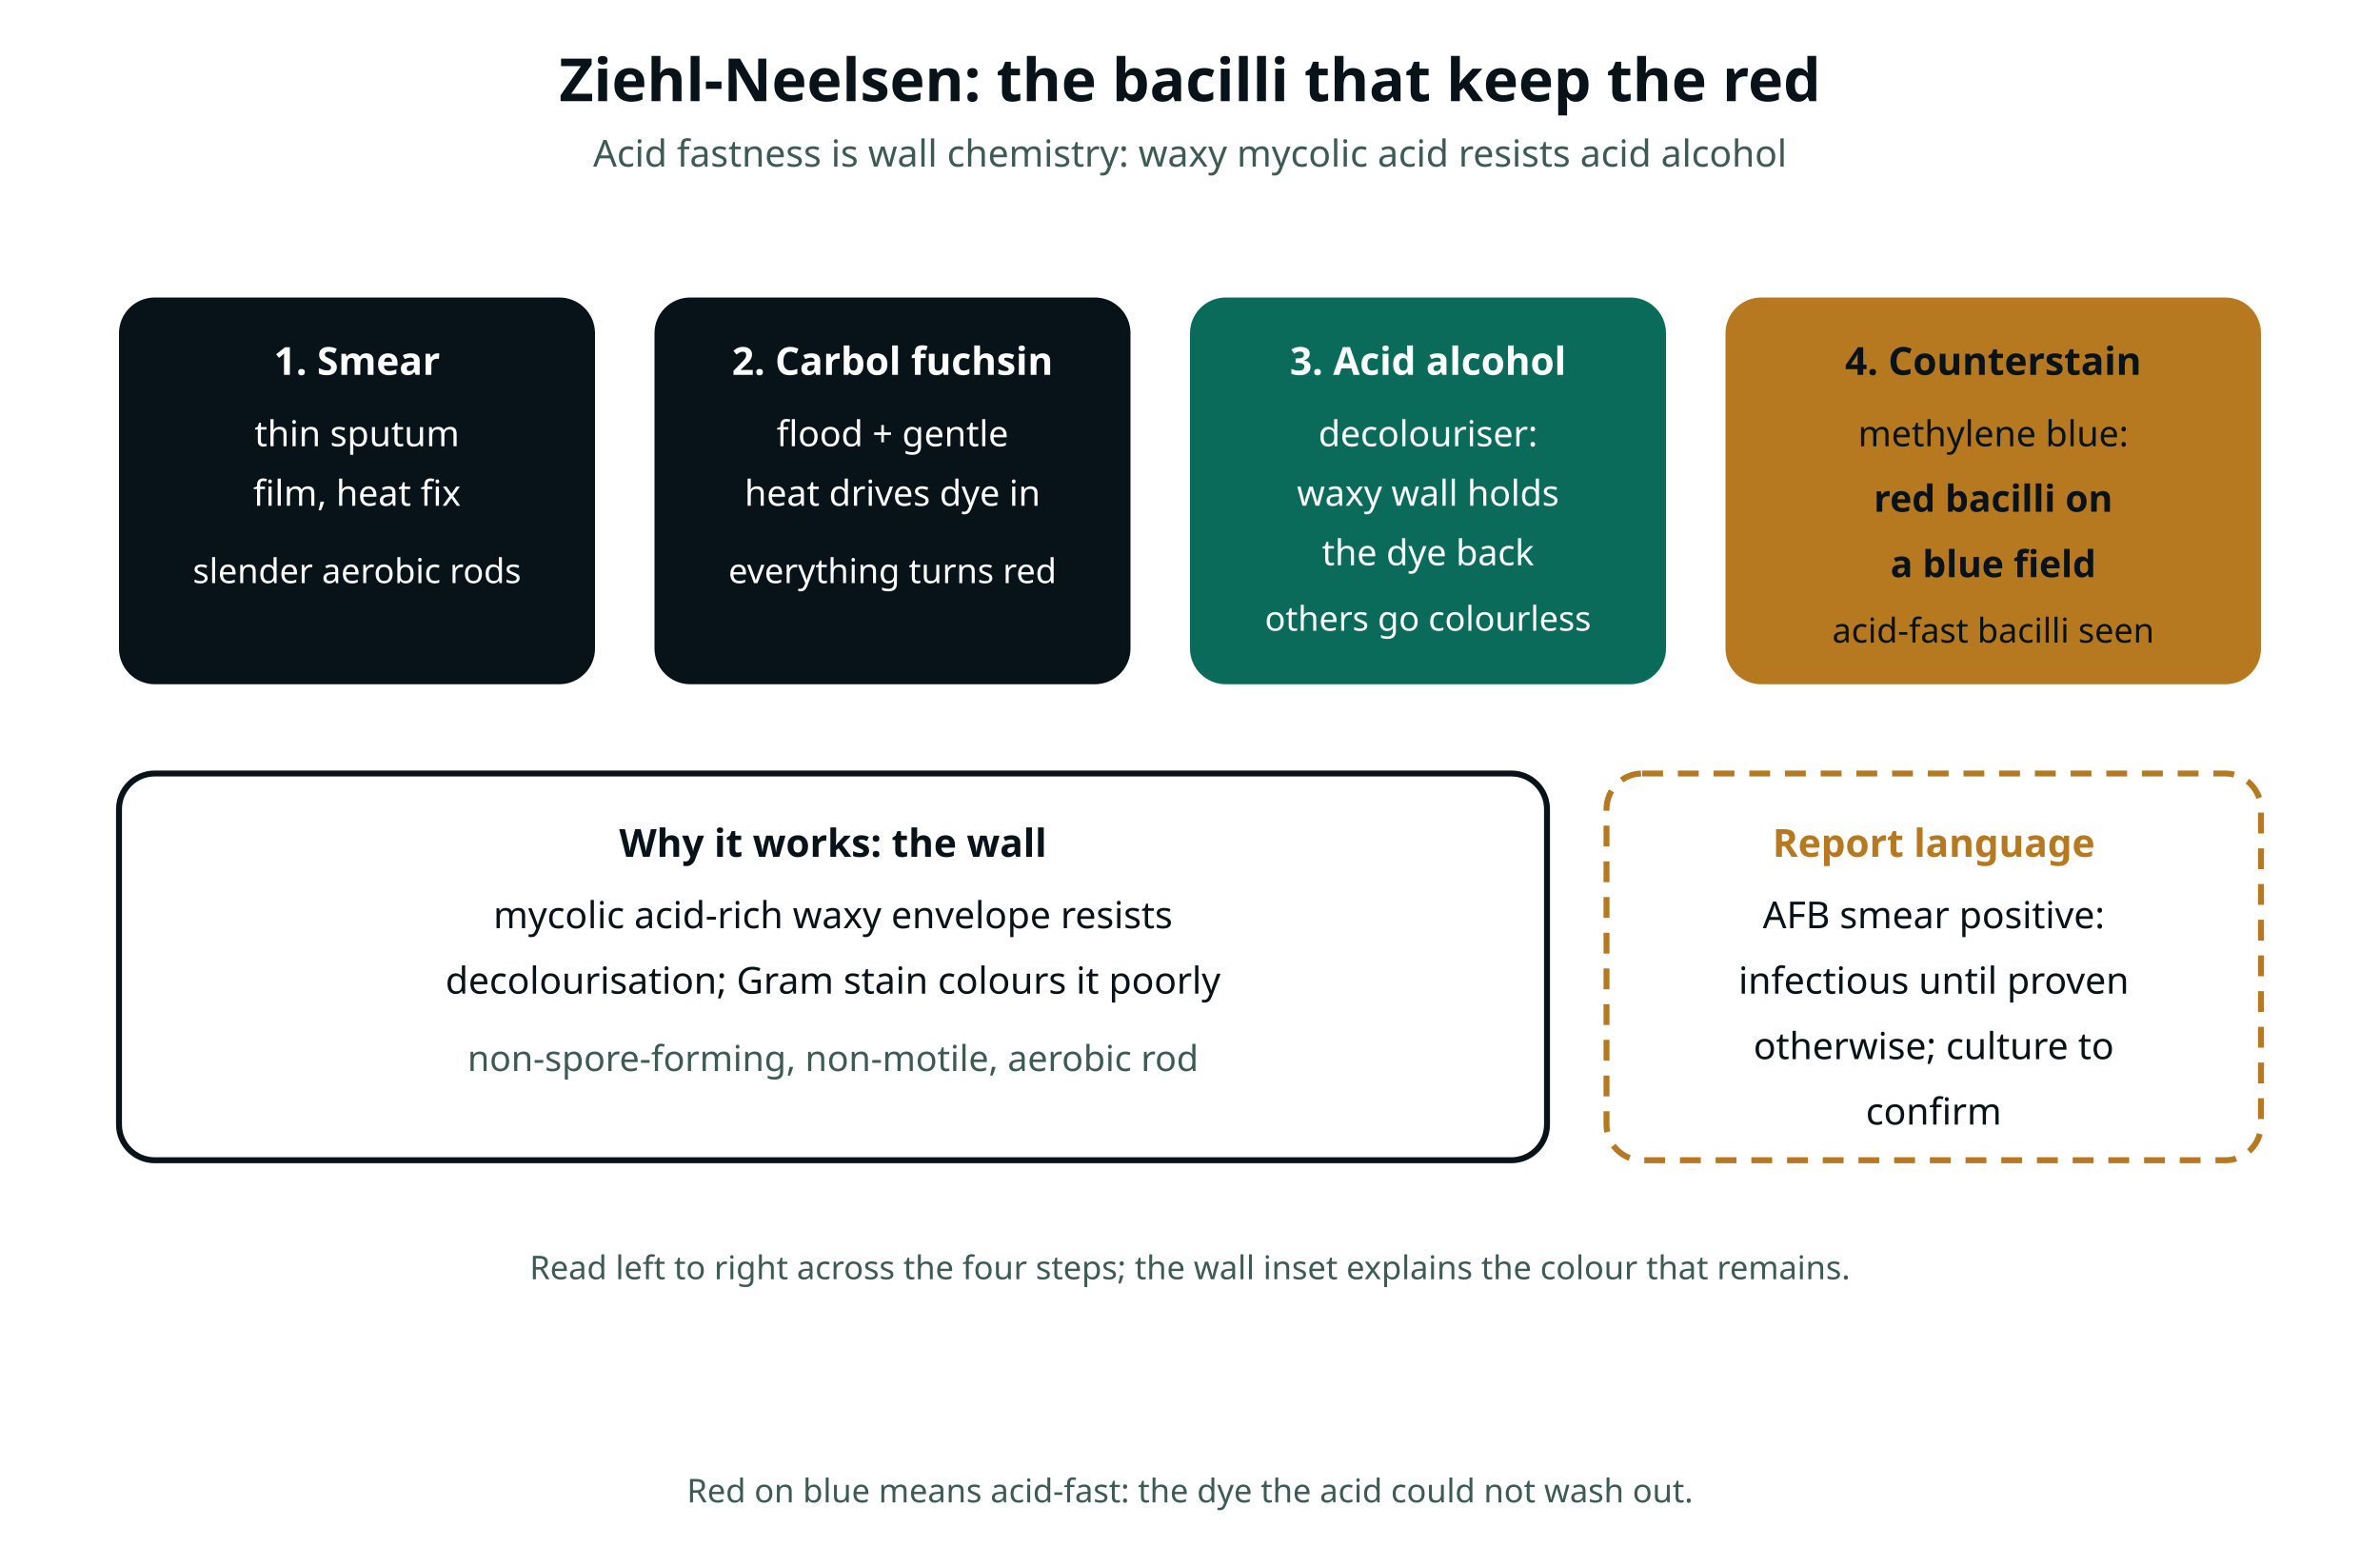
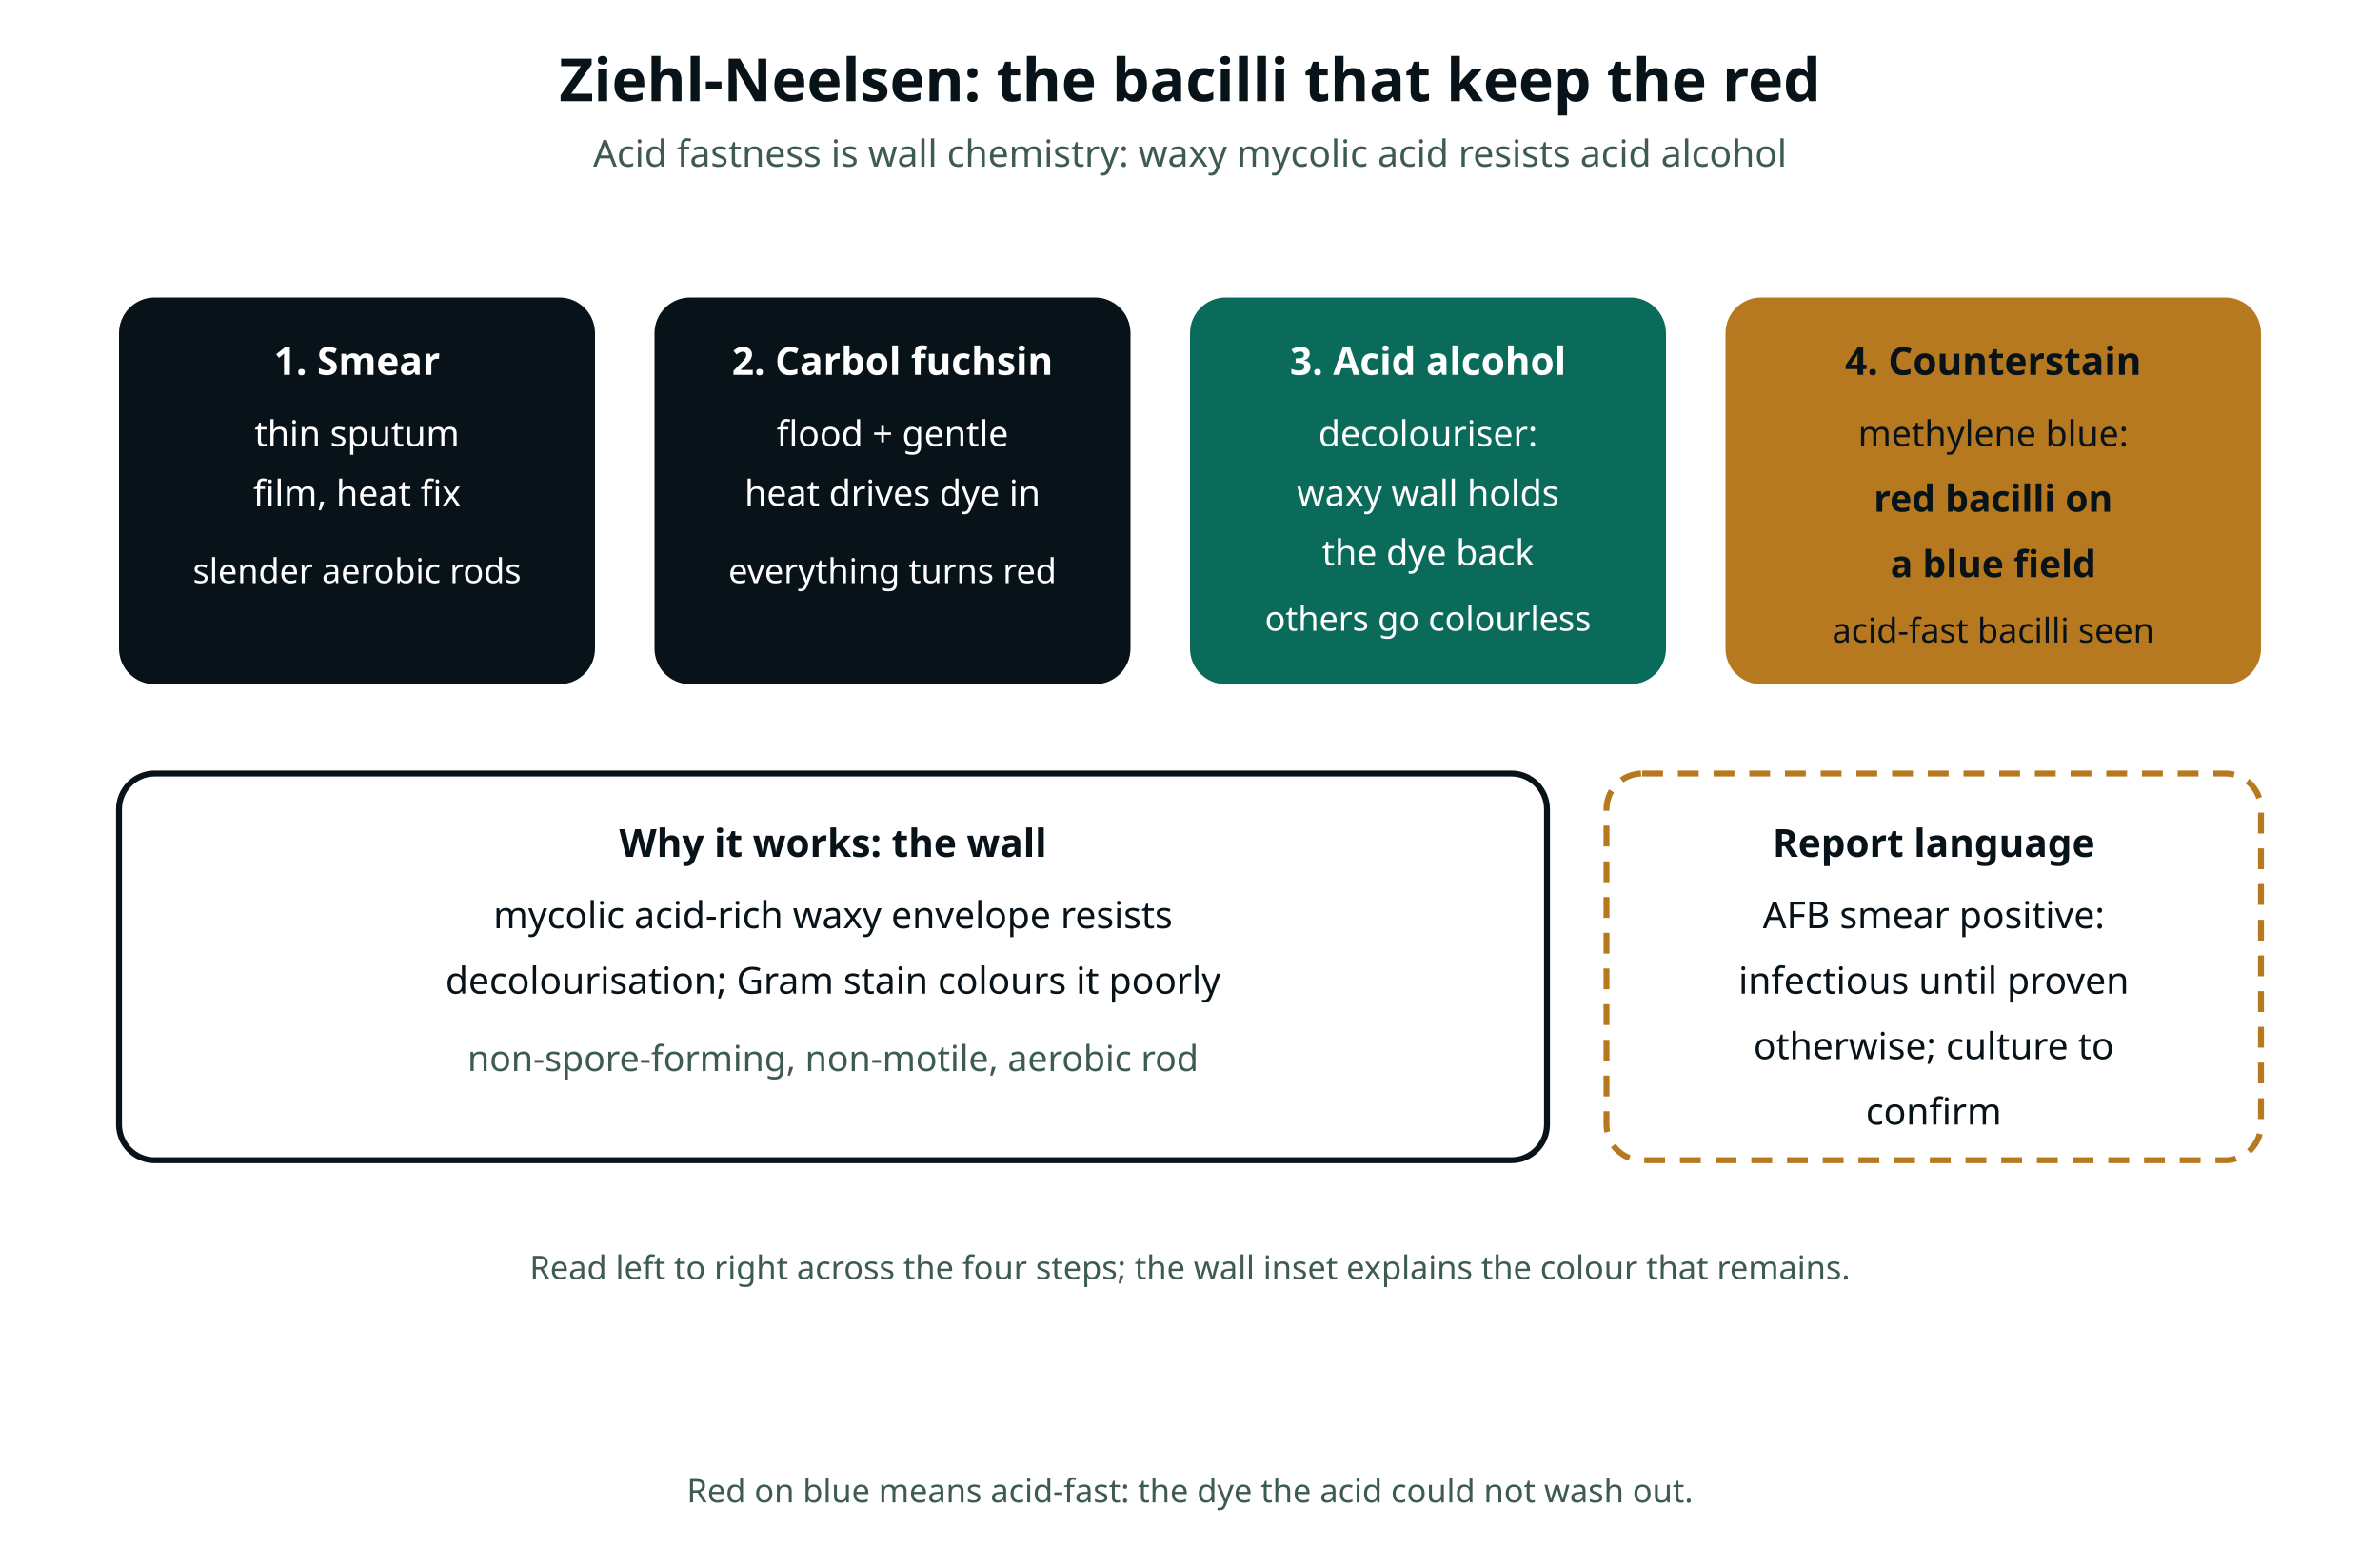
<svg xmlns="http://www.w3.org/2000/svg" viewBox="0 0 800 520" role="img" aria-labelledby="t d">
  <rect width="800" height="520" fill="#FFFFFF" />
  <text x="400" y="34" font-size="20" font-weight="700" text-anchor="middle" fill="#071318" font-family="system-ui,sans-serif">Ziehl-Neelsen: the bacilli that keep the red</text>
  <text x="400" y="56" font-size="12.5" font-weight="400" text-anchor="middle" fill="#3D5A54" font-family="system-ui,sans-serif">Acid fastness is wall chemistry: waxy mycolic acid resists acid alcohol</text>
  <rect x="40" y="100" width="160" height="130" rx="12" fill="#071318" />
  <text x="120" y="126" font-size="13" font-weight="700" text-anchor="middle" fill="#FFFFFF" font-family="system-ui,sans-serif">1. Smear</text>
  <text x="120" y="150" font-size="12" font-weight="400" text-anchor="middle" fill="#FFFFFF" font-family="system-ui,sans-serif">thin sputum</text>
  <text x="120" y="170" font-size="12" font-weight="400" text-anchor="middle" fill="#FFFFFF" font-family="system-ui,sans-serif">film, heat fix</text>
  <text x="120" y="196" font-size="11.5" font-weight="400" text-anchor="middle" fill="#FFFFFF" font-family="system-ui,sans-serif">slender aerobic rods</text>
  <rect x="220" y="100" width="160" height="130" rx="12" fill="#071318" />
  <text x="300" y="126" font-size="13" font-weight="700" text-anchor="middle" fill="#FFFFFF" font-family="system-ui,sans-serif">2. Carbol fuchsin</text>
  <text x="300" y="150" font-size="12" font-weight="400" text-anchor="middle" fill="#FFFFFF" font-family="system-ui,sans-serif">flood + gentle</text>
  <text x="300" y="170" font-size="12" font-weight="400" text-anchor="middle" fill="#FFFFFF" font-family="system-ui,sans-serif">heat drives dye in</text>
  <text x="300" y="196" font-size="11.5" font-weight="400" text-anchor="middle" fill="#FFFFFF" font-family="system-ui,sans-serif">everything turns red</text>
  <rect x="400" y="100" width="160" height="130" rx="12" fill="#0B6B5B" />
  <text x="480" y="126" font-size="13" font-weight="700" text-anchor="middle" fill="#FFFFFF" font-family="system-ui,sans-serif">3. Acid alcohol</text>
  <text x="480" y="150" font-size="12" font-weight="400" text-anchor="middle" fill="#FFFFFF" font-family="system-ui,sans-serif">decolouriser:</text>
  <text x="480" y="170" font-size="12" font-weight="400" text-anchor="middle" fill="#FFFFFF" font-family="system-ui,sans-serif">waxy wall holds</text>
  <text x="480" y="190" font-size="12" font-weight="400" text-anchor="middle" fill="#FFFFFF" font-family="system-ui,sans-serif">the dye back</text>
  <text x="480" y="212" font-size="11.5" font-weight="400" text-anchor="middle" fill="#FFFFFF" font-family="system-ui,sans-serif">others go colourless</text>
  <rect x="580" y="100" width="180" height="130" rx="12" fill="#B7791F" />
  <text x="670" y="126" font-size="13" font-weight="700" text-anchor="middle" fill="#071318" font-family="system-ui,sans-serif">4. Counterstain</text>
  <text x="670" y="150" font-size="12" font-weight="400" text-anchor="middle" fill="#071318" font-family="system-ui,sans-serif">methylene blue:</text>
  <text x="670" y="172" font-size="12.5" font-weight="700" text-anchor="middle" fill="#071318" font-family="system-ui,sans-serif">red bacilli on</text>
  <text x="670" y="194" font-size="12.5" font-weight="700" text-anchor="middle" fill="#071318" font-family="system-ui,sans-serif">a blue field</text>
  <text x="670" y="216" font-size="11.5" font-weight="400" text-anchor="middle" fill="#071318" font-family="system-ui,sans-serif">acid-fast bacilli seen</text>
  <rect x="40" y="260" width="480" height="130" rx="12" fill="none" stroke="#071318" stroke-width="2" />
  <text x="280" y="288" font-size="13" font-weight="700" text-anchor="middle" fill="#071318" font-family="system-ui,sans-serif">Why it works: the wall</text>
  <text x="280" y="312" font-size="12.5" font-weight="400" text-anchor="middle" fill="#071318" font-family="system-ui,sans-serif">mycolic acid-rich waxy envelope resists</text>
  <text x="280" y="334" font-size="12.5" font-weight="400" text-anchor="middle" fill="#071318" font-family="system-ui,sans-serif">decolourisation; Gram stain colours it poorly</text>
  <text x="280" y="360" font-size="12" font-weight="400" text-anchor="middle" fill="#3D5A54" font-family="system-ui,sans-serif">non-spore-forming, non-motile, aerobic rod</text>
  <rect x="540" y="260" width="220" height="130" rx="12" fill="none" stroke="#B7791F" stroke-width="2" stroke-dasharray="7 5" />
-   <text x="650" y="288" font-size="13" font-weight="700" text-anchor="middle" fill="#B7791F" font-family="system-ui,sans-serif">Report language</text>
+   <text x="650" y="288" font-size="13" font-weight="700" text-anchor="middle" fill="#071318" font-family="system-ui,sans-serif">Report language</text>
  <text x="650" y="312" font-size="12.5" font-weight="400" text-anchor="middle" fill="#071318" font-family="system-ui,sans-serif">AFB smear positive:</text>
  <text x="650" y="334" font-size="12.5" font-weight="400" text-anchor="middle" fill="#071318" font-family="system-ui,sans-serif">infectious until proven</text>
  <text x="650" y="356" font-size="12.5" font-weight="400" text-anchor="middle" fill="#071318" font-family="system-ui,sans-serif">otherwise; culture to</text>
  <text x="650" y="378" font-size="12.5" font-weight="400" text-anchor="middle" fill="#071318" font-family="system-ui,sans-serif">confirm</text>
  <text x="400" y="430" font-size="11" font-weight="400" text-anchor="middle" fill="#3D5A54" font-family="system-ui,sans-serif">Read left to right across the four steps; the wall inset explains the colour that remains.</text>
  <text x="400" y="505" font-size="11" font-weight="400" text-anchor="middle" fill="#3D5A54" font-family="system-ui,sans-serif">Red on blue means acid-fast: the dye the acid could not wash out.</text>
</svg>
